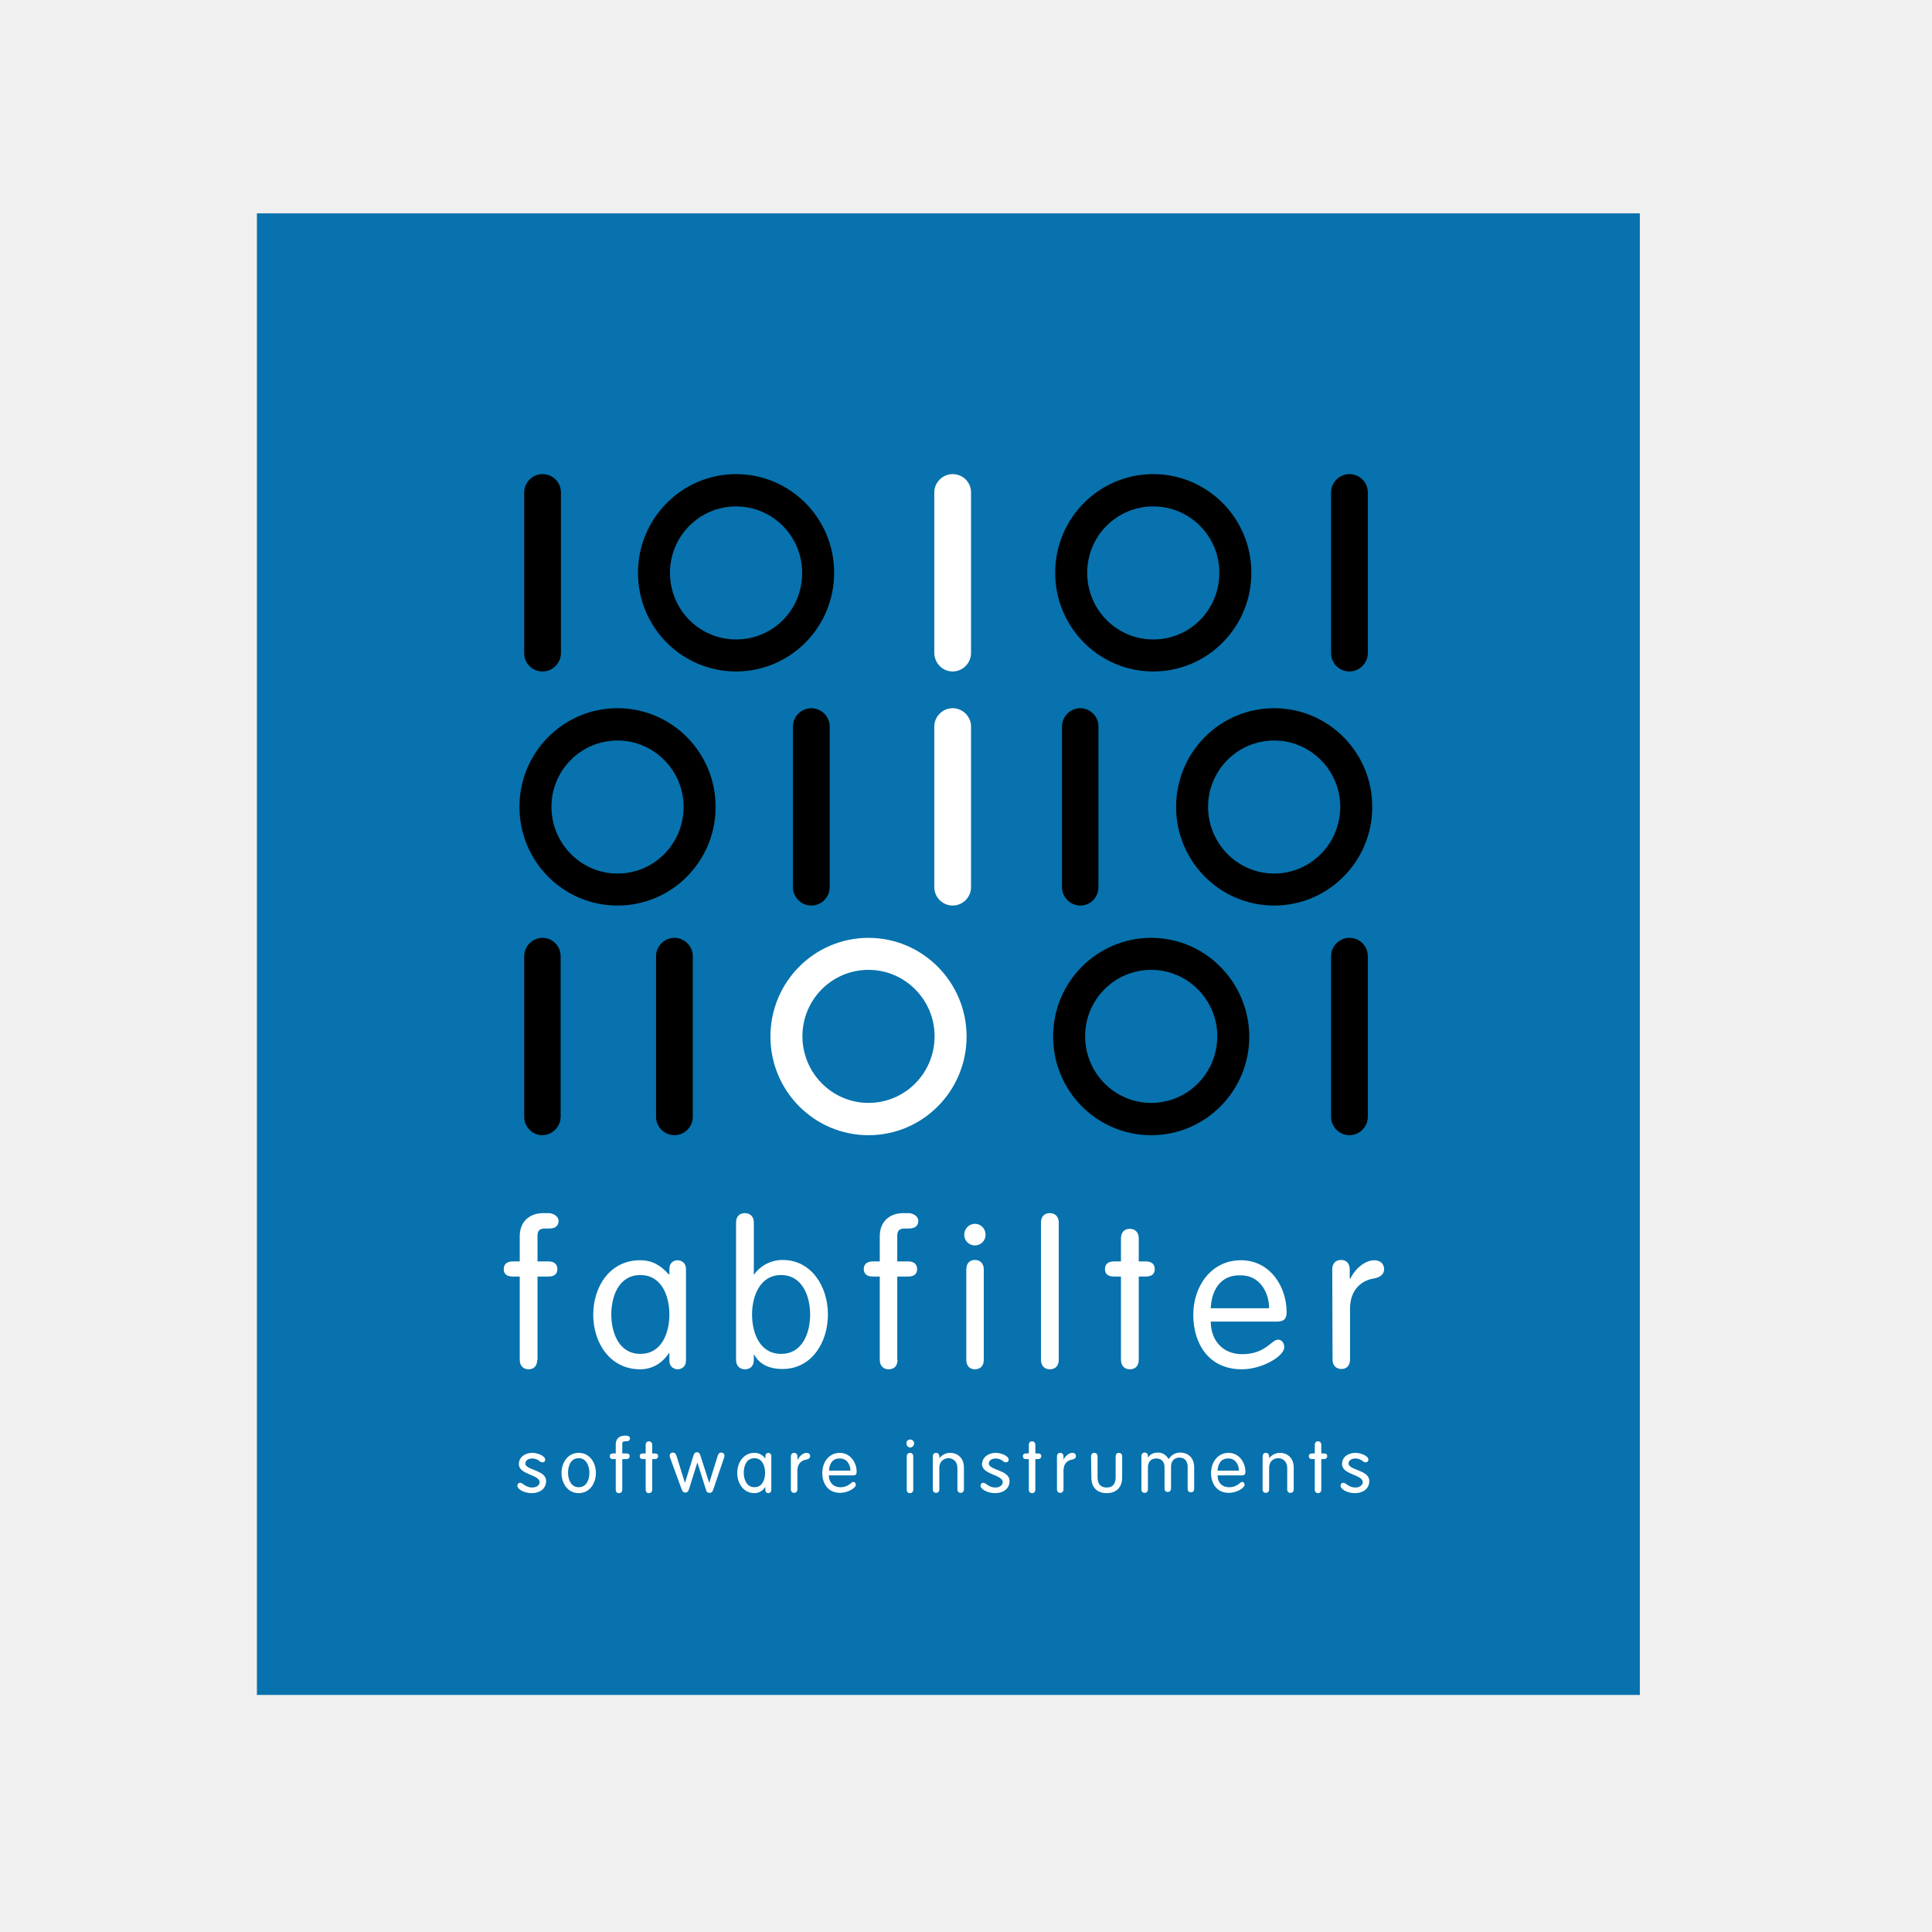
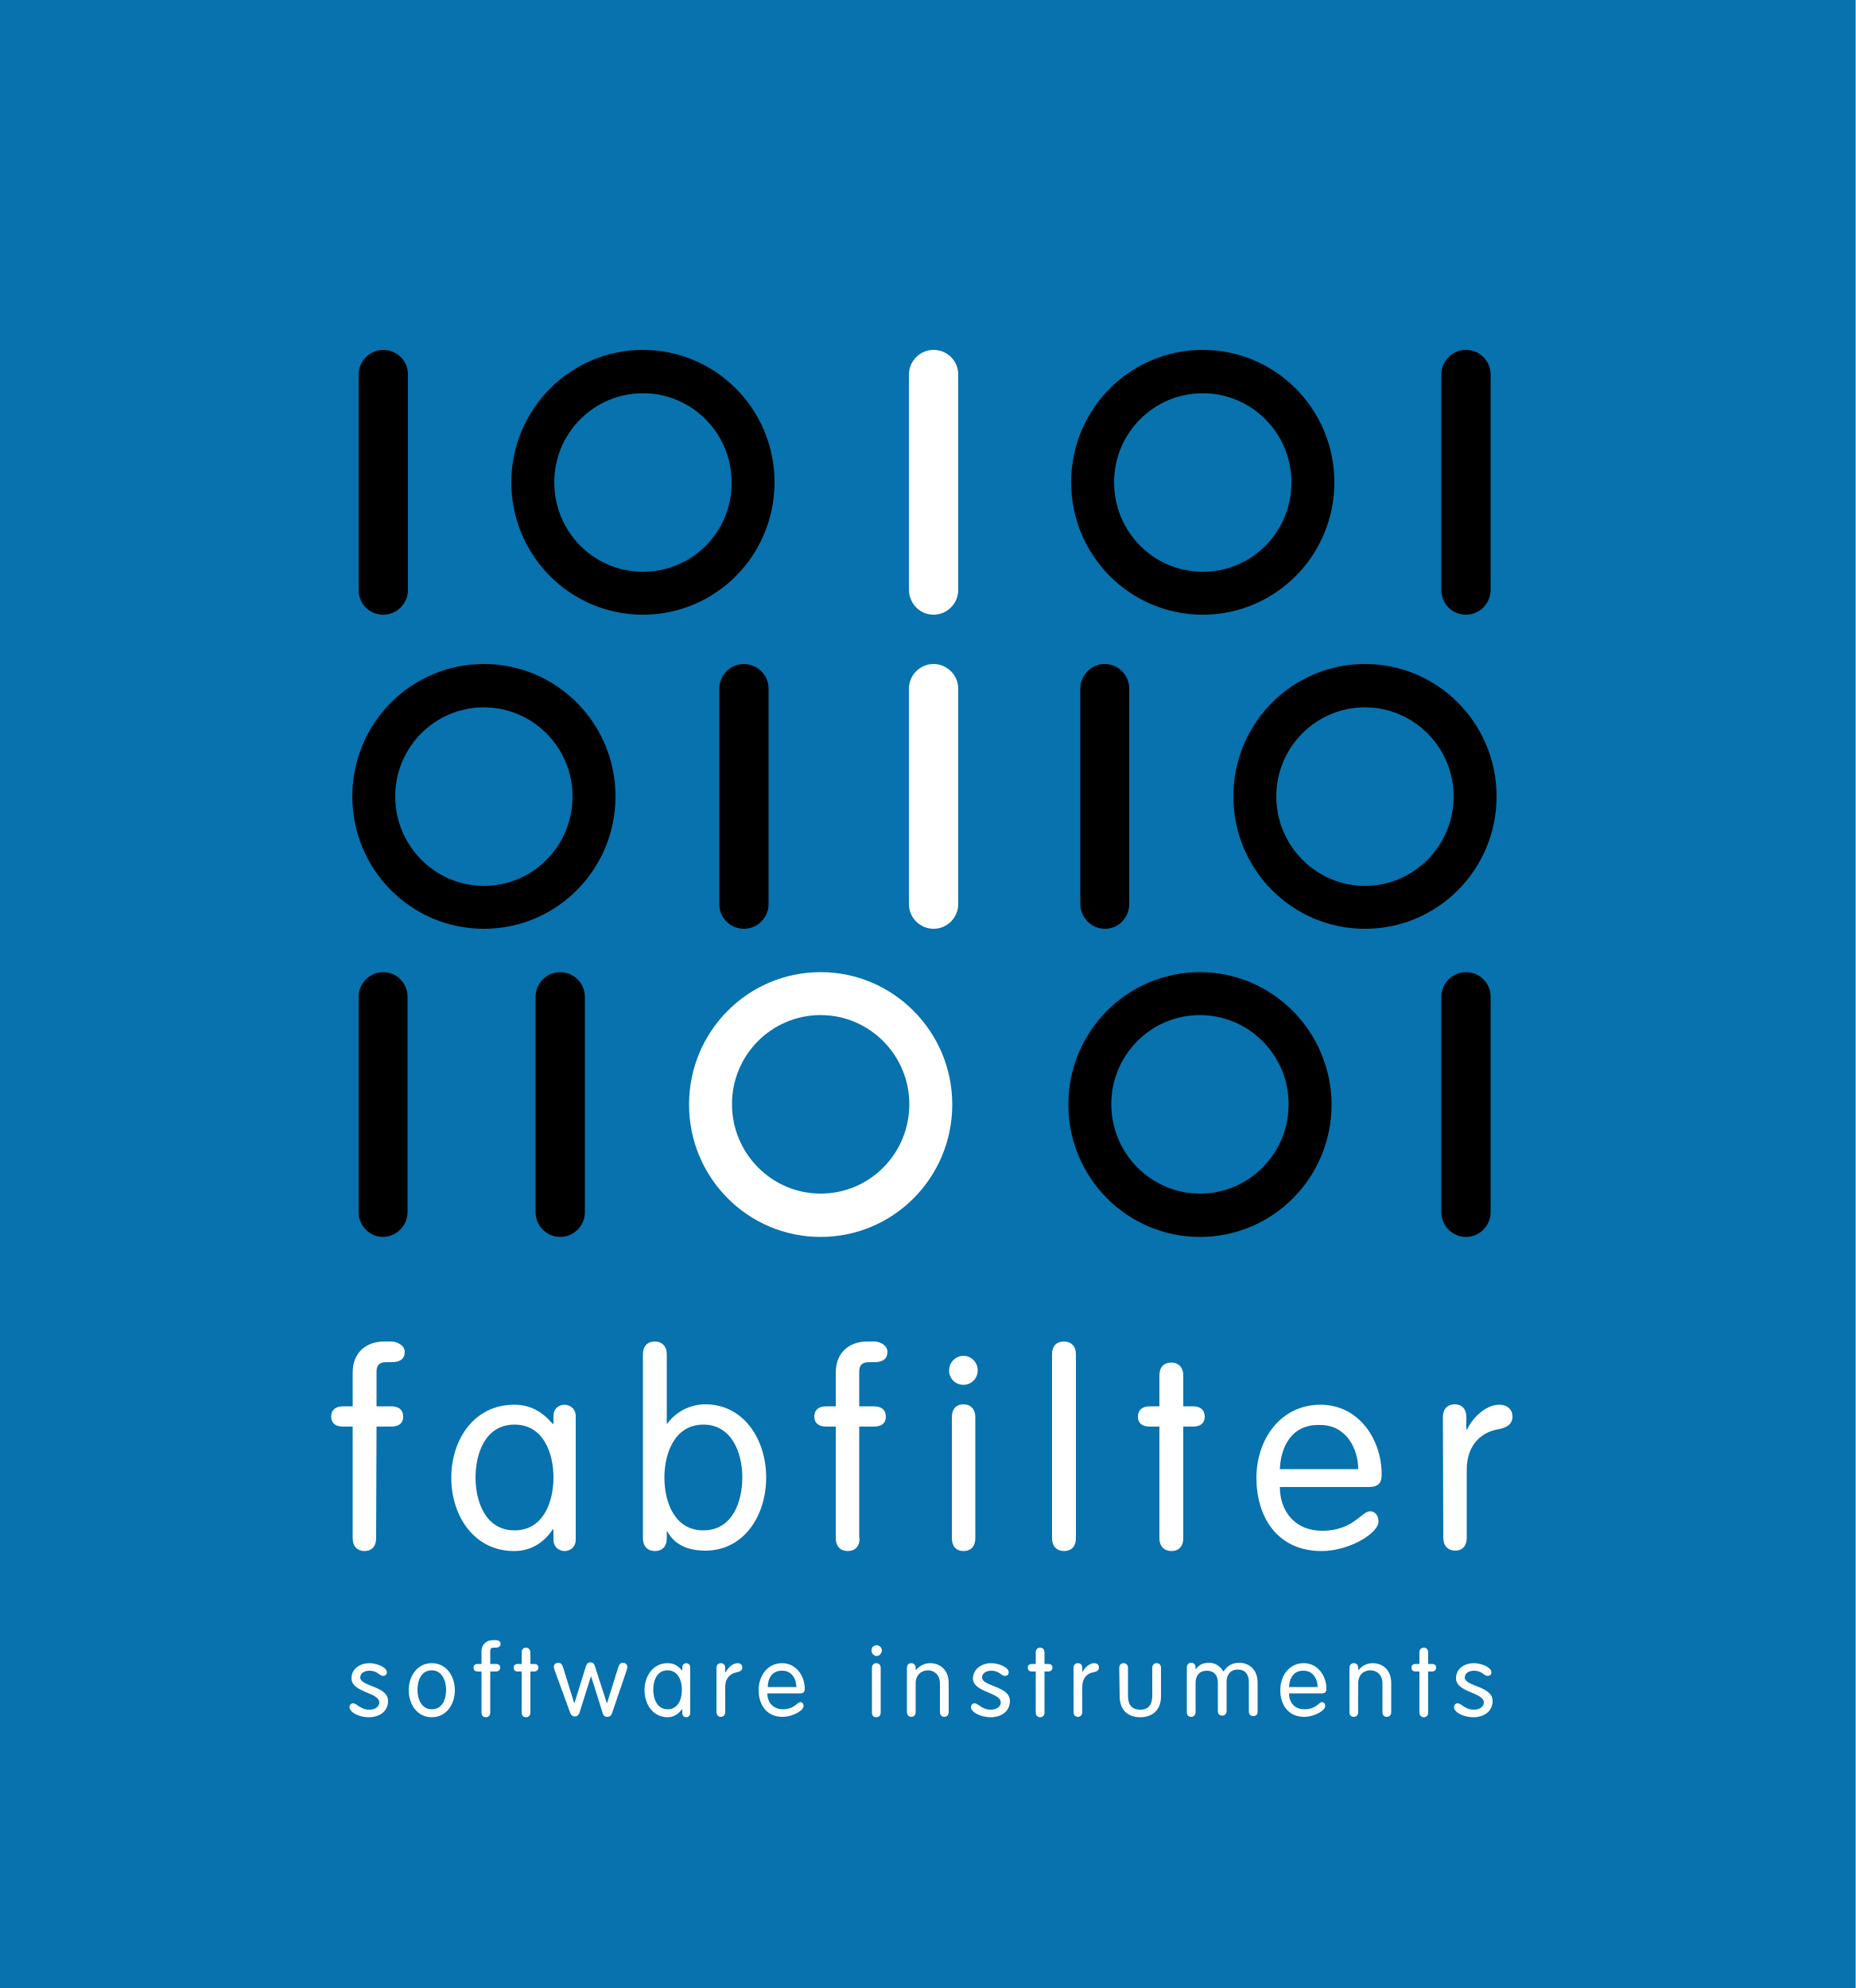
- <svg xmlns="http://www.w3.org/2000/svg" version="1.1" id="layer" x="0px" y="0px" viewBox="0 0 652 652" style="enable-background:new 0 0 652 652;" xml:space="preserve">
+ <svg xmlns="http://www.w3.org/2000/svg" version="1.1" id="layer" x="0px" y="0px" viewBox="0 0 466.7 500" style="enable-background:new 0 0 466.7 500;" xml:space="preserve">
  <style type="text/css">
	.st0{fill:#0772AD;}
	.st1{fill:#FFFFFF;}
</style>
  <g>
-     <path class="st0" d="M86.7,72h466.7v500H86.7V72z" />
-     <path d="M183.1,316.5c-3.4,0-6.2,2.8-6.2,6.2v54.2c0,3.4,2.8,6.2,6.1,6.2s6.2-2.8,6.2-6.2v-54.2   C189.2,319.2,186.4,316.5,183.1,316.5 M183.1,226.6c3.4,0,6.2-2.8,6.2-6.2v-54.2c0-3.5-2.8-6.2-6.2-6.2c-3.4,0-6.2,2.8-6.2,6.2   v54.2C176.9,223.9,179.6,226.6,183.1,226.6 M233.8,322.7c0-3.4-2.8-6.2-6.2-6.2c-3.4,0-6.2,2.8-6.2,6.2v54.2c0,3.4,2.8,6.2,6.2,6.2   c3.4,0,6.2-2.8,6.2-6.2L233.8,322.7L233.8,322.7z" />
-     <path class="st1" d="M321.5,226.6c3.4,0,6.2-2.8,6.2-6.2v-54.2c0-3.5-2.8-6.2-6.2-6.2c-3.4,0-6.2,2.8-6.2,6.2v54.2   C315.4,223.9,318.1,226.6,321.5,226.6" />
-     <path d="M455.4,226.6c3.4,0,6.2-2.8,6.2-6.2v-54.2c0-3.5-2.8-6.2-6.2-6.2c-3.4,0-6.2,2.8-6.2,6.2v54.2   C449.2,223.9,452,226.6,455.4,226.6 M389.2,160c-18.3,0-33.1,14.9-33.1,33.3c0,18.4,14.8,33.3,33.1,33.3   c18.3,0,33.1-14.9,33.1-33.3S407.5,160,389.2,160 M389.2,215.8c-12.3,0-22.3-10-22.3-22.5c0-12.4,10-22.4,22.3-22.4   c12.3,0,22.3,10,22.3,22.4C411.5,205.8,401.6,215.8,389.2,215.8 M208.4,239c-18.3,0-33.1,14.9-33.1,33.3s14.8,33.3,33.1,33.3   c18.3,0,33.1-14.9,33.1-33.3C241.5,253.9,226.7,239,208.4,239 M208.4,294.8c-12.3,0-22.3-10.1-22.3-22.5c0-12.4,10-22.4,22.3-22.4   c12.3,0,22.3,10.1,22.3,22.4C230.7,284.7,220.8,294.8,208.4,294.8 M358.4,245.2v54.2c0,3.4,2.8,6.2,6.2,6.2c3.4,0,6.1-2.8,6.1-6.2   v-54.2c0-3.5-2.8-6.2-6.2-6.2C361.2,239,358.4,241.8,358.4,245.2 M281.5,193.3c0-18.4-14.8-33.3-33.1-33.3   c-18.2,0-33.1,14.9-33.1,33.3s14.8,33.3,33.1,33.3C266.7,226.6,281.5,211.7,281.5,193.3 M248.4,215.8c-12.3,0-22.3-10-22.3-22.5   c0-12.4,10-22.4,22.3-22.4c12.3,0,22.3,10,22.3,22.4C270.8,205.8,260.8,215.8,248.4,215.8 M388.5,316.5   c-18.3,0-33.1,14.9-33.1,33.3c0,18.4,14.8,33.3,33.1,33.3c18.3,0,33.1-14.9,33.1-33.3C421.5,331.4,406.7,316.5,388.5,316.5    M388.5,372.2c-12.3,0-22.3-10.1-22.3-22.5c0-12.4,10-22.4,22.3-22.4c12.3,0,22.3,10.1,22.3,22.4   C410.8,362.2,400.8,372.2,388.5,372.2" />
-     <path class="st1" d="M321.5,239c-3.4,0-6.2,2.8-6.2,6.2v54.2c0,3.4,2.8,6.2,6.2,6.2c3.4,0,6.2-2.8,6.2-6.2v-54.2   C327.7,241.8,324.9,239,321.5,239" />
-     <path d="M455.4,316.5c-3.4,0-6.2,2.8-6.2,6.2v54.2c0,3.4,2.8,6.2,6.2,6.2c3.4,0,6.2-2.8,6.2-6.2v-54.2   C461.6,319.2,458.8,316.5,455.4,316.5" />
-     <path class="st1" d="M293.1,316.5c-18.3,0-33.1,14.9-33.1,33.3c0,18.4,14.8,33.3,33.1,33.3c18.3,0,33.1-14.9,33.1-33.3   C326.2,331.4,311.3,316.5,293.1,316.5 M293.1,372.2c-12.3,0-22.3-10.1-22.3-22.5c0-12.4,10-22.4,22.3-22.4   c12.3,0,22.3,10.1,22.3,22.4C315.4,362.2,305.4,372.2,293.1,372.2" />
-     <path d="M280,245.2c0-3.4-2.8-6.2-6.2-6.2s-6.2,2.8-6.2,6.2v54.2c0,3.4,2.8,6.2,6.2,6.2c3.4,0,6.2-2.8,6.2-6.2L280,245.2L280,245.2   z M430,239c-18.3,0-33.1,14.9-33.1,33.3s14.8,33.3,33.1,33.3c18.3,0,33.1-14.9,33.1-33.3C463.1,253.9,448.3,239,430,239 M430,294.8   c-12.3,0-22.3-10.1-22.3-22.5c0-12.4,10-22.4,22.3-22.4c12.3,0,22.3,10.1,22.3,22.4C452.3,284.7,442.3,294.8,430,294.8" />
-     <path class="st1" d="M181.3,458.9c0,2-1.1,3.2-2.9,3.2c-1.8,0-3-1.2-3-3.2v-28.1H173c-2,0-3-0.9-3-2.5c0-1.6,1-2.6,3-2.6h2.4v-8.5   c0-5.2,3.6-7.8,7.9-7.8h1.8c1.5,0,3.4,1,3.4,2.6c0,1.6-1,2.6-3.2,2.6h-1.5c-1.8,0-2.4,0.9-2.4,2.4v8.7h3.7c1.9,0,3,0.9,3,2.6   c0,1.6-1,2.5-3,2.5h-3.7V458.9z M231.5,459.2c0,2.1-1.6,2.9-2.8,2.9c-1.2,0-2.8-0.8-2.8-2.9v-2.5h-0.2c-2.5,3.7-5.9,5.4-9.7,5.4   c-10.1,0-15.8-8.9-15.8-18.4c0-9.6,5.7-18.4,15.8-18.4c4.1,0,7,1.7,9.7,4.8h0.2v-1.9c0-2.1,1.5-2.9,2.8-2.9c1.1,0,2.8,0.8,2.8,2.9   L231.5,459.2L231.5,459.2z M216.1,456.9c7.3,0,9.8-7.2,9.8-13.3s-2.5-13.3-9.8-13.3c-7.3,0-9.8,7.2-9.8,13.3   C206.3,449.8,208.9,456.9,216.1,456.9z M248.4,412.6c0-2,1.1-3.2,3-3.2c1.8,0,3,1.2,3,3.2v17.5h0.1c1.5-2.2,4.9-4.9,9.6-4.9   c9.7,0,15.3,8.9,15.3,18.4c0,9.6-5.6,18.4-15.3,18.4c-4.7,0-7.9-1.7-9.6-4.9h-0.1v1.8c0,2-1.1,3.2-3,3.2c-1.8,0-3-1.2-3-3.2V412.6   L248.4,412.6z M263.6,456.9c7.3,0,9.8-7.2,9.8-13.3c0-6.1-2.6-13.3-9.8-13.3s-9.8,7.2-9.8,13.3S256.3,456.9,263.6,456.9z    M302.9,458.9c0,2-1.1,3.2-3,3.2c-1.8,0-3-1.2-3-3.2v-28.1h-2.4c-1.9,0-3-0.9-3-2.5c0-1.6,1-2.6,3-2.6h2.4v-8.5   c0-5.2,3.6-7.8,7.9-7.8h1.8c1.5,0,3.3,1,3.3,2.6c0,1.6-1,2.6-3.2,2.6h-1.5c-1.8,0-2.4,0.9-2.4,2.4v8.7h3.7c1.9,0,3,0.9,3,2.6   c0,1.6-1,2.5-3,2.5h-3.7V458.9z M329,413c2,0,3.6,1.6,3.6,3.7c0,2-1.6,3.6-3.6,3.6c-2,0-3.6-1.6-3.6-3.6   C325.4,414.7,327,413,329,413L329,413z M332,458.9c0,2-1.1,3.2-3,3.2c-1.8,0-2.9-1.2-2.9-3.2v-30.5c0-2,1.1-3.2,2.9-3.2   c1.8,0,3,1.2,3,3.2V458.9L332,458.9z M357.3,458.9c0,2-1.1,3.2-3,3.2c-1.8,0-3-1.2-3-3.2v-46.3c0-2,1.1-3.2,3-3.2   c1.8,0,3,1.2,3,3.2V458.9L357.3,458.9z M378.3,417.9c0-2,1.1-3.2,3-3.2c1.8,0,3,1.2,3,3.2v7.8h2.4c1.9,0,3,0.9,3,2.6   c0,1.6-1,2.5-3,2.5h-2.4v28.1c0,2-1.1,3.2-3,3.2c-1.8,0-3-1.2-3-3.2v-28.1h-2.4c-2,0-3-0.9-3-2.5c0-1.6,1-2.6,3-2.6h2.4V417.9z    M408.6,446c0,6.2,3.9,11,10.6,11c7.9,0,9.9-4.9,12.1-4.9c1.1,0,2.1,0.9,2.1,2.6c0,2.9-7.3,7.4-14.3,7.4   c-11.4,0-16.4-8.9-16.4-18.4c0-9.7,6.1-18.4,16.1-18.4c9.8,0,15.4,8.9,15.4,17.5c0,2.1-0.7,3.2-3.3,3.2L408.6,446L408.6,446z    M428.3,441.5c0-5.1-3-11.1-9.5-11.1c-7.3-0.3-10,5.6-10.2,11.1L428.3,441.5L428.3,441.5z M449.6,428.4c0-2,1.1-3.2,3-3.2   c1.8,0,2.9,1.2,2.9,3.2v3.1h0.2c1.3-2.8,4.6-6.2,8.1-6.2c2.1,0,3.3,1.3,3.3,3c0,1.7-1.2,2.8-3.7,3.2c-3.5,0.6-7.8,3.3-7.8,10.2   v17.1c0,2-1.1,3.2-2.9,3.2c-1.8,0-3-1.2-3-3.2L449.6,428.4L449.6,428.4z M179.6,490.3c1.8,0,4.4,1,4.4,2.3c0,0.5-0.3,0.9-1,0.9   c-0.9,0-1.3-1.3-3.4-1.3c-1.2,0-2.3,0.6-2.3,1.7c0,2.3,7,2.1,7,5.9c0,2.8-2.4,4.1-4.8,4.1c-2.8,0-4.9-1.4-4.9-2.5   c0-0.6,0.4-1,0.9-1c1,0,1.8,1.6,4.1,1.6c1.6,0,2.5-0.9,2.5-1.8c0-2.6-7-2.5-7-6.1C175.1,491.6,177.4,490.3,179.6,490.3    M195.3,490.3c3.7,0,5.8,3.3,5.8,6.8c0,3.5-2.1,6.8-5.8,6.8c-3.7,0-5.8-3.3-5.8-6.8C189.5,493.6,191.6,490.3,195.3,490.3    M195.3,501.9c2.7,0,3.6-2.6,3.6-4.9c0-2.2-1-4.9-3.6-4.9c-2.7,0-3.6,2.6-3.6,4.9C191.7,499.3,192.7,501.9,195.3,501.9 M210,502.7   c0,0.7-0.4,1.2-1.1,1.2c-0.7,0-1.1-0.4-1.1-1.2v-10.3h-0.9c-0.7,0-1.1-0.3-1.1-1c0-0.6,0.4-0.9,1.1-0.9h0.9v-3.1   c0-1.9,1.3-2.9,2.9-2.9h0.7c0.6,0,1.2,0.3,1.2,0.9c0,0.6-0.4,1-1.2,1h-0.5c-0.7,0-0.9,0.3-0.9,0.9v3.2h1.4c0.7,0,1.1,0.3,1.1,0.9   c0,0.6-0.4,1-1.1,1H210L210,502.7L210,502.7z M217.9,487.6c0-0.7,0.4-1.2,1.1-1.2c0.6,0,1.1,0.5,1.1,1.2v2.9h0.9   c0.7,0,1.1,0.3,1.1,0.9c0,0.6-0.4,1-1.1,1h-0.9v10.3c0,0.7-0.4,1.2-1.1,1.2c-0.7,0-1.1-0.4-1.1-1.2v-10.3H217c-0.7,0-1.1-0.3-1.1-1   c0-0.6,0.4-0.9,1.1-0.9h0.9L217.9,487.6L217.9,487.6z M226.2,492.1c-0.1-0.3-0.2-0.6-0.2-0.9c0-0.4,0.3-1,1.1-1   c0.5,0,0.9,0.2,1.2,1.1l2.8,9h0.1l2.7-8.7c0.3-1,0.5-1.5,1.3-1.5c0.8,0,1,0.5,1.3,1.5l2.8,8.7h0.1l2.8-9c0.3-0.9,0.7-1.1,1.2-1.1   c0.7,0,1.1,0.6,1.1,1c0,0.3-0.1,0.5-0.2,0.9l-3.6,10.6c-0.3,0.9-0.7,1.1-1.3,1.1c-0.6,0-1-0.3-1.2-1.2l-2.8-8.9h-0.1l-2.8,8.9   c-0.3,0.9-0.7,1.1-1.2,1.1c-0.6,0-1-0.3-1.3-1.2L226.2,492.1L226.2,492.1z M260.3,502.8c0,0.8-0.6,1.1-1,1.1c-0.5,0-1-0.3-1-1.1   v-0.9h-0.1c-0.9,1.3-2.2,2-3.6,2c-3.7,0-5.8-3.3-5.8-6.8c0-3.5,2.1-6.8,5.8-6.8c1.5,0,2.6,0.6,3.6,1.8h0.1v-0.7   c0-0.8,0.6-1.1,1-1.1c0.4,0,1,0.3,1,1.1V502.8L260.3,502.8z M254.6,501.9c2.7,0,3.6-2.6,3.6-4.9c0-2.2-0.9-4.9-3.6-4.9   c-2.7,0-3.6,2.6-3.6,4.9C251,499.3,252,501.9,254.6,501.9z M266.9,491.5c0-0.7,0.4-1.2,1.1-1.2c0.7,0,1.1,0.5,1.1,1.2v1.1h0.1   c0.5-1,1.7-2.3,3-2.3c0.8,0,1.2,0.5,1.2,1.1c0,0.6-0.4,1-1.4,1.2c-1.3,0.2-2.9,1.2-2.9,3.7v6.3c0,0.7-0.4,1.2-1.1,1.2   c-0.6,0-1.1-0.4-1.1-1.2L266.9,491.5L266.9,491.5z M279.7,497.9c0,2.3,1.5,4,3.9,4c2.9,0,3.6-1.8,4.4-1.8c0.4,0,0.8,0.3,0.8,1   c0,1.1-2.7,2.7-5.3,2.7c-4.2,0-6-3.3-6-6.7c0-3.6,2.2-6.8,5.9-6.8c3.6,0,5.7,3.3,5.7,6.4c0,0.8-0.3,1.2-1.2,1.2L279.7,497.9   L279.7,497.9z M287,496.3c0-1.9-1.1-4.1-3.5-4.1c-2.7-0.1-3.7,2.1-3.7,4.1L287,496.3L287,496.3z M307.2,485.8   c0.7,0,1.3,0.6,1.3,1.3c0,0.7-0.6,1.4-1.3,1.4c-0.7,0-1.3-0.6-1.3-1.4S306.4,485.8,307.2,485.8z M308.2,502.7   c0,0.7-0.4,1.2-1.1,1.2c-0.7,0-1.1-0.4-1.1-1.2v-11.2c0-0.7,0.4-1.2,1.1-1.2c0.7,0,1.1,0.5,1.1,1.2V502.7L308.2,502.7z    M314.8,491.5c0-0.7,0.4-1.2,1.1-1.2c0.7,0,1.1,0.5,1.1,1.2v0.5l0.1,0c1-1.2,2.3-1.7,3.6-1.7c2,0,4.6,1.3,4.6,5v7.3   c0,0.7-0.4,1.2-1.1,1.2c-0.6,0-1.1-0.4-1.1-1.2v-7.2c0-2.3-1.6-3.3-3-3.3c-1.4,0-3.1,0.9-3.1,3.3v7.2c0,0.7-0.4,1.2-1.1,1.2   c-0.6,0-1.1-0.4-1.1-1.2L314.8,491.5L314.8,491.5z M336,490.3c1.8,0,4.4,1,4.4,2.3c0,0.5-0.3,0.9-1,0.9c-0.9,0-1.3-1.3-3.4-1.3   c-1.2,0-2.3,0.6-2.3,1.7c0,2.3,7,2.1,7,5.9c0,2.8-2.4,4.1-4.8,4.1c-2.8,0-5-1.4-5-2.5c0-0.6,0.4-1,0.9-1c1,0,1.8,1.6,4.1,1.6   c1.6,0,2.5-0.9,2.5-1.8c0-2.6-7-2.5-7-6.1C331.5,491.6,333.8,490.3,336,490.3 M347.2,487.6c0-0.7,0.4-1.2,1.1-1.2   c0.7,0,1.1,0.5,1.1,1.2v2.9h0.9c0.7,0,1.1,0.3,1.1,0.9c0,0.6-0.4,1-1.1,1h-0.9v10.3c0,0.7-0.4,1.2-1.1,1.2c-0.6,0-1.1-0.4-1.1-1.2   v-10.3h-0.9c-0.7,0-1.1-0.3-1.1-1c0-0.6,0.4-0.9,1.1-0.9h0.9L347.2,487.6L347.2,487.6z M356.7,491.5c0-0.7,0.4-1.2,1.1-1.2   c0.7,0,1.1,0.5,1.1,1.2v1.1h0c0.5-1,1.7-2.3,3-2.3c0.8,0,1.2,0.5,1.2,1.1c0,0.6-0.4,1-1.4,1.2c-1.3,0.2-2.8,1.2-2.8,3.7v6.3   c0,0.7-0.4,1.2-1.1,1.2c-0.6,0-1.1-0.4-1.1-1.2V491.5L356.7,491.5z M368.2,491.5c0-0.7,0.4-1.2,1.1-1.2c0.7,0,1.1,0.5,1.1,1.2v7   c0,2.3,1,3.5,3.1,3.5c2,0,3-1.2,3-3.5v-7c0-0.7,0.4-1.2,1.1-1.2c0.7,0,1.1,0.5,1.1,1.2v7.1c0,3.9-2.6,5.3-5.2,5.3   c-2.7,0-5.2-1.4-5.2-5.3L368.2,491.5L368.2,491.5z M393,495.2c0-1.9-1-3-2.8-3c-1.8,0-2.8,1.2-2.8,3v7.4c0,0.7-0.4,1.2-1.1,1.2   c-0.7,0-1.1-0.4-1.1-1.2v-11.2c0-0.7,0.4-1.2,1.1-1.2c0.7,0,1.1,0.5,1.1,1.2v0.4l0.1,0c0.5-0.7,1.3-1.6,3.3-1.6   c1.3,0,2.6,0.6,3.6,2.2c1-1.4,2.1-2.2,4-2.2c2,0,4.6,1.3,4.6,5v7.3c0,0.7-0.4,1.1-1.1,1.1c-0.7,0-1.1-0.4-1.1-1.2v-7.4   c0-1.9-1-3.1-2.8-3.1c-1.7,0-2.8,1.2-2.8,3v7.4c0,0.7-0.4,1.2-1.1,1.2c-0.7,0-1.1-0.4-1.1-1.2L393,495.2L393,495.2z M410.9,497.9   c0,2.3,1.4,4,3.9,4c2.9,0,3.6-1.8,4.4-1.8c0.4,0,0.8,0.3,0.8,1c0,1.1-2.7,2.7-5.3,2.7c-4.2,0-6-3.3-6-6.7c0-3.6,2.2-6.8,5.9-6.8   c3.6,0,5.7,3.3,5.7,6.4c0,0.8-0.3,1.2-1.2,1.2L410.9,497.9L410.9,497.9z M418.1,496.3c0-1.9-1.1-4.1-3.5-4.1   c-2.7-0.1-3.6,2.1-3.7,4.1L418.1,496.3L418.1,496.3z M426.1,491.5c0-0.7,0.4-1.2,1.1-1.2c0.7,0,1.1,0.5,1.1,1.2v0.5l0.1,0   c1-1.2,2.3-1.7,3.6-1.7c2,0,4.6,1.3,4.6,5v7.3c0,0.7-0.4,1.2-1.1,1.2c-0.7,0-1.1-0.4-1.1-1.2v-7.2c0-2.3-1.6-3.3-3-3.3   c-1.5,0-3.1,0.9-3.1,3.3v7.2c0,0.7-0.4,1.2-1.1,1.2c-0.7,0-1.1-0.4-1.1-1.2L426.1,491.5L426.1,491.5z M443.7,487.6   c0-0.7,0.4-1.2,1.1-1.2c0.7,0,1.1,0.5,1.1,1.2v2.9h0.9c0.7,0,1.1,0.3,1.1,0.9c0,0.6-0.4,1-1.1,1h-0.9v10.3c0,0.7-0.4,1.2-1.1,1.2   c-0.6,0-1.1-0.4-1.1-1.2v-10.3h-0.9c-0.7,0-1.1-0.3-1.1-1c0-0.6,0.4-0.9,1.1-0.9h0.9L443.7,487.6L443.7,487.6z M457.4,490.3   c1.8,0,4.4,1,4.4,2.3c0,0.5-0.3,0.9-1,0.9c-0.9,0-1.3-1.3-3.4-1.3c-1.2,0-2.3,0.6-2.3,1.7c0,2.3,7,2.1,7,5.9c0,2.8-2.4,4.1-4.8,4.1   c-2.8,0-4.9-1.4-4.9-2.5c0-0.6,0.4-1,0.9-1c1,0,1.8,1.6,4.1,1.6c1.6,0,2.5-0.9,2.5-1.8c0-2.6-7-2.5-7-6.1   C452.9,491.6,455.1,490.3,457.4,490.3" />
+     <path class="st0" d="M0,0h466.7v500H0V0z" />
+     <path d="M96.4,244.5c-3.4,0-6.2,2.8-6.2,6.2v54.2c0,3.4,2.8,6.2,6.1,6.2s6.2-2.8,6.2-6.2v-54.2C102.5,247.2,99.7,244.5,96.4,244.5    M96.4,154.6c3.4,0,6.2-2.8,6.2-6.2V94.2c0-3.5-2.8-6.2-6.2-6.2s-6.2,2.8-6.2,6.2v54.2C90.2,151.9,92.9,154.6,96.4,154.6    M147.1,250.7c0-3.4-2.8-6.2-6.2-6.2s-6.2,2.8-6.2,6.2v54.2c0,3.4,2.8,6.2,6.2,6.2s6.2-2.8,6.2-6.2V250.7L147.1,250.7z" />
+     <path class="st1" d="M234.8,154.6c3.4,0,6.2-2.8,6.2-6.2V94.2c0-3.5-2.8-6.2-6.2-6.2c-3.4,0-6.2,2.8-6.2,6.2v54.2   C228.7,151.9,231.4,154.6,234.8,154.6" />
+     <path d="M368.7,154.6c3.4,0,6.2-2.8,6.2-6.2V94.2c0-3.5-2.8-6.2-6.2-6.2s-6.2,2.8-6.2,6.2v54.2   C362.5,151.9,365.3,154.6,368.7,154.6 M302.5,88c-18.3,0-33.1,14.9-33.1,33.3s14.8,33.3,33.1,33.3s33.1-14.9,33.1-33.3   S320.8,88,302.5,88 M302.5,143.8c-12.3,0-22.3-10-22.3-22.5c0-12.4,10-22.4,22.3-22.4s22.3,10,22.3,22.4   C324.8,133.8,314.9,143.8,302.5,143.8 M121.7,167c-18.3,0-33.1,14.9-33.1,33.3s14.8,33.3,33.1,33.3s33.1-14.9,33.1-33.3   S140,167,121.7,167 M121.7,222.8c-12.3,0-22.3-10.1-22.3-22.5s10-22.4,22.3-22.4S144,188,144,200.3   C144,212.7,134.1,222.8,121.7,222.8 M271.7,173.2v54.2c0,3.4,2.8,6.2,6.2,6.2c3.4,0,6.1-2.8,6.1-6.2v-54.2c0-3.5-2.8-6.2-6.2-6.2   C274.5,167,271.7,169.8,271.7,173.2 M194.8,121.3c0-18.4-14.8-33.3-33.1-33.3c-18.2,0-33.1,14.9-33.1,33.3s14.8,33.3,33.1,33.3   S194.8,139.7,194.8,121.3 M161.7,143.8c-12.3,0-22.3-10-22.3-22.5c0-12.4,10-22.4,22.3-22.4c12.3,0,22.3,10,22.3,22.4   C184.1,133.8,174.1,143.8,161.7,143.8 M301.8,244.5c-18.3,0-33.1,14.9-33.1,33.3s14.8,33.3,33.1,33.3s33.1-14.9,33.1-33.3   C334.8,259.4,320,244.5,301.8,244.5 M301.8,300.2c-12.3,0-22.3-10.1-22.3-22.5s10-22.4,22.3-22.4s22.3,10.1,22.3,22.4   C324.1,290.2,314.1,300.2,301.8,300.2" />
+     <path class="st1" d="M234.8,167c-3.4,0-6.2,2.8-6.2,6.2v54.2c0,3.4,2.8,6.2,6.2,6.2c3.4,0,6.2-2.8,6.2-6.2v-54.2   C241,169.8,238.2,167,234.8,167" />
+     <path d="M368.7,244.5c-3.4,0-6.2,2.8-6.2,6.2v54.2c0,3.4,2.8,6.2,6.2,6.2c3.4,0,6.2-2.8,6.2-6.2v-54.2   C374.9,247.2,372.1,244.5,368.7,244.5" />
+     <path class="st1" d="M206.4,244.5c-18.3,0-33.1,14.9-33.1,33.3s14.8,33.3,33.1,33.3c18.3,0,33.1-14.9,33.1-33.3   S224.6,244.5,206.4,244.5 M206.4,300.2c-12.3,0-22.3-10.1-22.3-22.5s10-22.4,22.3-22.4s22.3,10.1,22.3,22.4   C228.7,290.2,218.7,300.2,206.4,300.2" />
+     <path d="M193.3,173.2c0-3.4-2.8-6.2-6.2-6.2s-6.2,2.8-6.2,6.2v54.2c0,3.4,2.8,6.2,6.2,6.2c3.4,0,6.2-2.8,6.2-6.2V173.2L193.3,173.2   z M343.3,167c-18.3,0-33.1,14.9-33.1,33.3s14.8,33.3,33.1,33.3s33.1-14.9,33.1-33.3S361.6,167,343.3,167 M343.3,222.8   c-12.3,0-22.3-10.1-22.3-22.5s10-22.4,22.3-22.4s22.3,10.1,22.3,22.4C365.6,212.7,355.6,222.8,343.3,222.8" />
+     <path class="st1" d="M94.6,386.9c0,2-1.1,3.2-2.9,3.2c-1.8,0-3-1.2-3-3.2v-28.1h-2.4c-2,0-3-0.9-3-2.5s1-2.6,3-2.6h2.4v-8.5   c0-5.2,3.6-7.8,7.9-7.8h1.8c1.5,0,3.4,1,3.4,2.6s-1,2.6-3.2,2.6h-1.5c-1.8,0-2.4,0.9-2.4,2.4v8.7h3.7c1.9,0,3,0.9,3,2.6   c0,1.6-1,2.5-3,2.5h-3.7L94.6,386.9L94.6,386.9z M144.8,387.2c0,2.1-1.6,2.9-2.8,2.9s-2.8-0.8-2.8-2.9v-2.5H139   c-2.5,3.7-5.9,5.4-9.7,5.4c-10.1,0-15.8-8.9-15.8-18.4c0-9.6,5.7-18.4,15.8-18.4c4.1,0,7,1.7,9.7,4.8h0.2v-1.9   c0-2.1,1.5-2.9,2.8-2.9c1.1,0,2.8,0.8,2.8,2.9V387.2L144.8,387.2z M129.4,384.9c7.3,0,9.8-7.2,9.8-13.3s-2.5-13.3-9.8-13.3   s-9.8,7.2-9.8,13.3C119.6,377.8,122.2,384.9,129.4,384.9z M161.7,340.6c0-2,1.1-3.2,3-3.2c1.8,0,3,1.2,3,3.2v17.5h0.1   c1.5-2.2,4.9-4.9,9.6-4.9c9.7,0,15.3,8.9,15.3,18.4c0,9.6-5.6,18.4-15.3,18.4c-4.7,0-7.9-1.7-9.6-4.9h-0.1v1.8c0,2-1.1,3.2-3,3.2   c-1.8,0-3-1.2-3-3.2V340.6L161.7,340.6z M176.9,384.9c7.3,0,9.8-7.2,9.8-13.3c0-6.1-2.6-13.3-9.8-13.3s-9.8,7.2-9.8,13.3   S169.6,384.9,176.9,384.9z M216.2,386.9c0,2-1.1,3.2-3,3.2c-1.8,0-3-1.2-3-3.2v-28.1h-2.4c-1.9,0-3-0.9-3-2.5s1-2.6,3-2.6h2.4v-8.5   c0-5.2,3.6-7.8,7.9-7.8h1.8c1.5,0,3.3,1,3.3,2.6s-1,2.6-3.2,2.6h-1.5c-1.8,0-2.4,0.9-2.4,2.4v8.7h3.7c1.9,0,3,0.9,3,2.6   c0,1.6-1,2.5-3,2.5h-3.7v28.1H216.2z M242.3,341c2,0,3.6,1.6,3.6,3.7c0,2-1.6,3.6-3.6,3.6s-3.6-1.6-3.6-3.6S240.3,341,242.3,341   L242.3,341z M245.3,386.9c0,2-1.1,3.2-3,3.2c-1.8,0-2.9-1.2-2.9-3.2v-30.5c0-2,1.1-3.2,2.9-3.2s3,1.2,3,3.2V386.9L245.3,386.9z    M270.6,386.9c0,2-1.1,3.2-3,3.2c-1.8,0-3-1.2-3-3.2v-46.3c0-2,1.1-3.2,3-3.2c1.8,0,3,1.2,3,3.2V386.9L270.6,386.9z M291.6,345.9   c0-2,1.1-3.2,3-3.2c1.8,0,3,1.2,3,3.2v7.8h2.4c1.9,0,3,0.9,3,2.6c0,1.6-1,2.5-3,2.5h-2.4v28.1c0,2-1.1,3.2-3,3.2   c-1.8,0-3-1.2-3-3.2v-28.1h-2.4c-2,0-3-0.9-3-2.5s1-2.6,3-2.6h2.4V345.9z M321.9,374c0,6.2,3.9,11,10.6,11c7.9,0,9.9-4.9,12.1-4.9   c1.1,0,2.1,0.9,2.1,2.6c0,2.9-7.3,7.4-14.3,7.4c-11.4,0-16.4-8.9-16.4-18.4c0-9.7,6.1-18.4,16.1-18.4c9.8,0,15.4,8.9,15.4,17.5   c0,2.1-0.7,3.2-3.3,3.2L321.9,374L321.9,374z M341.6,369.5c0-5.1-3-11.1-9.5-11.1c-7.3-0.3-10,5.6-10.2,11.1H341.6L341.6,369.5z    M362.9,356.4c0-2,1.1-3.2,3-3.2c1.8,0,2.9,1.2,2.9,3.2v3.1h0.2c1.3-2.8,4.6-6.2,8.1-6.2c2.1,0,3.3,1.3,3.3,3s-1.2,2.8-3.7,3.2   c-3.5,0.6-7.8,3.3-7.8,10.2v17.1c0,2-1.1,3.2-2.9,3.2s-3-1.2-3-3.2L362.9,356.4L362.9,356.4z M92.9,418.3c1.8,0,4.4,1,4.4,2.3   c0,0.5-0.3,0.9-1,0.9c-0.9,0-1.3-1.3-3.4-1.3c-1.2,0-2.3,0.6-2.3,1.7c0,2.3,7,2.1,7,5.9c0,2.8-2.4,4.1-4.8,4.1   c-2.8,0-4.9-1.4-4.9-2.5c0-0.6,0.4-1,0.9-1c1,0,1.8,1.6,4.1,1.6c1.6,0,2.5-0.9,2.5-1.8c0-2.6-7-2.5-7-6.1   C88.4,419.6,90.7,418.3,92.9,418.3 M108.6,418.3c3.7,0,5.8,3.3,5.8,6.8s-2.1,6.8-5.8,6.8s-5.8-3.3-5.8-6.8   C102.8,421.6,104.9,418.3,108.6,418.3 M108.6,429.9c2.7,0,3.6-2.6,3.6-4.9c0-2.2-1-4.9-3.6-4.9c-2.7,0-3.6,2.6-3.6,4.9   S106,429.9,108.6,429.9 M123.3,430.7c0,0.7-0.4,1.2-1.1,1.2c-0.7,0-1.1-0.4-1.1-1.2v-10.3h-0.9c-0.7,0-1.1-0.3-1.1-1   c0-0.6,0.4-0.9,1.1-0.9h0.9v-3.1c0-1.9,1.3-2.9,2.9-2.9h0.7c0.6,0,1.2,0.3,1.2,0.9s-0.4,1-1.2,1h-0.5c-0.7,0-0.9,0.3-0.9,0.9v3.2   h1.4c0.7,0,1.1,0.3,1.1,0.9s-0.4,1-1.1,1h-1.4V430.7L123.3,430.7z M131.2,415.6c0-0.7,0.4-1.2,1.1-1.2c0.6,0,1.1,0.5,1.1,1.2v2.9   h0.9c0.7,0,1.1,0.3,1.1,0.9s-0.4,1-1.1,1h-0.9v10.3c0,0.7-0.4,1.2-1.1,1.2c-0.7,0-1.1-0.4-1.1-1.2v-10.3h-0.9c-0.7,0-1.1-0.3-1.1-1   c0-0.6,0.4-0.9,1.1-0.9h0.9V415.6L131.2,415.6z M139.5,420.1c-0.1-0.3-0.2-0.6-0.2-0.9c0-0.4,0.3-1,1.1-1c0.5,0,0.9,0.2,1.2,1.1   l2.8,9h0.1l2.7-8.7c0.3-1,0.5-1.5,1.3-1.5s1,0.5,1.3,1.5l2.8,8.7h0.1l2.8-9c0.3-0.9,0.7-1.1,1.2-1.1c0.7,0,1.1,0.6,1.1,1   c0,0.3-0.1,0.5-0.2,0.9l-3.6,10.6c-0.3,0.9-0.7,1.1-1.3,1.1s-1-0.3-1.2-1.2l-2.8-8.9h-0.1l-2.8,8.9c-0.3,0.9-0.7,1.1-1.2,1.1   c-0.6,0-1-0.3-1.3-1.2L139.5,420.1L139.5,420.1z M173.6,430.8c0,0.8-0.6,1.1-1,1.1c-0.5,0-1-0.3-1-1.1v-0.9h-0.1   c-0.9,1.3-2.2,2-3.6,2c-3.7,0-5.8-3.3-5.8-6.8s2.1-6.8,5.8-6.8c1.5,0,2.6,0.6,3.6,1.8h0.1v-0.7c0-0.8,0.6-1.1,1-1.1s1,0.3,1,1.1   V430.8L173.6,430.8z M167.9,429.9c2.7,0,3.6-2.6,3.6-4.9c0-2.2-0.9-4.9-3.6-4.9c-2.7,0-3.6,2.6-3.6,4.9S165.3,429.9,167.9,429.9z    M180.2,419.5c0-0.7,0.4-1.2,1.1-1.2s1.1,0.5,1.1,1.2v1.1h0.1c0.5-1,1.7-2.3,3-2.3c0.8,0,1.2,0.5,1.2,1.1s-0.4,1-1.4,1.2   c-1.3,0.2-2.9,1.2-2.9,3.7v6.3c0,0.7-0.4,1.2-1.1,1.2c-0.6,0-1.1-0.4-1.1-1.2L180.2,419.5L180.2,419.5z M193,425.9   c0,2.3,1.5,4,3.9,4c2.9,0,3.6-1.8,4.4-1.8c0.4,0,0.8,0.3,0.8,1c0,1.1-2.7,2.7-5.3,2.7c-4.2,0-6-3.3-6-6.7c0-3.6,2.2-6.8,5.9-6.8   c3.6,0,5.7,3.3,5.7,6.4c0,0.8-0.3,1.2-1.2,1.2L193,425.9L193,425.9z M200.3,424.3c0-1.9-1.1-4.1-3.5-4.1c-2.7-0.1-3.7,2.1-3.7,4.1   H200.3L200.3,424.3z M220.5,413.8c0.7,0,1.3,0.6,1.3,1.3c0,0.7-0.6,1.4-1.3,1.4c-0.7,0-1.3-0.6-1.3-1.4S219.7,413.8,220.5,413.8z    M221.5,430.7c0,0.7-0.4,1.2-1.1,1.2s-1.1-0.4-1.1-1.2v-11.2c0-0.7,0.4-1.2,1.1-1.2s1.1,0.5,1.1,1.2V430.7L221.5,430.7z    M228.1,419.5c0-0.7,0.4-1.2,1.1-1.2s1.1,0.5,1.1,1.2v0.5h0.1c1-1.2,2.3-1.7,3.6-1.7c2,0,4.6,1.3,4.6,5v7.3c0,0.7-0.4,1.2-1.1,1.2   c-0.6,0-1.1-0.4-1.1-1.2v-7.2c0-2.3-1.6-3.3-3-3.3s-3.1,0.9-3.1,3.3v7.2c0,0.7-0.4,1.2-1.1,1.2c-0.6,0-1.1-0.4-1.1-1.2V419.5   L228.1,419.5z M249.3,418.3c1.8,0,4.4,1,4.4,2.3c0,0.5-0.3,0.9-1,0.9c-0.9,0-1.3-1.3-3.4-1.3c-1.2,0-2.3,0.6-2.3,1.7   c0,2.3,7,2.1,7,5.9c0,2.8-2.4,4.1-4.8,4.1c-2.8,0-5-1.4-5-2.5c0-0.6,0.4-1,0.9-1c1,0,1.8,1.6,4.1,1.6c1.6,0,2.5-0.9,2.5-1.8   c0-2.6-7-2.5-7-6.1C244.8,419.6,247.1,418.3,249.3,418.3 M260.5,415.6c0-0.7,0.4-1.2,1.1-1.2s1.1,0.5,1.1,1.2v2.9h0.9   c0.7,0,1.1,0.3,1.1,0.9s-0.4,1-1.1,1h-0.9v10.3c0,0.7-0.4,1.2-1.1,1.2c-0.6,0-1.1-0.4-1.1-1.2v-10.3h-0.9c-0.7,0-1.1-0.3-1.1-1   c0-0.6,0.4-0.9,1.1-0.9h0.9V415.6L260.5,415.6z M270,419.5c0-0.7,0.4-1.2,1.1-1.2s1.1,0.5,1.1,1.2v1.1l0,0c0.5-1,1.7-2.3,3-2.3   c0.8,0,1.2,0.5,1.2,1.1s-0.4,1-1.4,1.2c-1.3,0.2-2.8,1.2-2.8,3.7v6.3c0,0.7-0.4,1.2-1.1,1.2c-0.6,0-1.1-0.4-1.1-1.2L270,419.5   L270,419.5z M281.5,419.5c0-0.7,0.4-1.2,1.1-1.2s1.1,0.5,1.1,1.2v7c0,2.3,1,3.5,3.1,3.5c2,0,3-1.2,3-3.5v-7c0-0.7,0.4-1.2,1.1-1.2   s1.1,0.5,1.1,1.2v7.1c0,3.9-2.6,5.3-5.2,5.3c-2.7,0-5.2-1.4-5.2-5.3L281.5,419.5L281.5,419.5z M306.3,423.2c0-1.9-1-3-2.8-3   s-2.8,1.2-2.8,3v7.4c0,0.7-0.4,1.2-1.1,1.2s-1.1-0.4-1.1-1.2v-11.2c0-0.7,0.4-1.2,1.1-1.2s1.1,0.5,1.1,1.2v0.4h0.1   c0.5-0.7,1.3-1.6,3.3-1.6c1.3,0,2.6,0.6,3.6,2.2c1-1.4,2.1-2.2,4-2.2c2,0,4.6,1.3,4.6,5v7.3c0,0.7-0.4,1.1-1.1,1.1   s-1.1-0.4-1.1-1.2V423c0-1.9-1-3.1-2.8-3.1c-1.7,0-2.8,1.2-2.8,3v7.4c0,0.7-0.4,1.2-1.1,1.2s-1.1-0.4-1.1-1.2L306.3,423.2   L306.3,423.2z M324.2,425.9c0,2.3,1.4,4,3.9,4c2.9,0,3.6-1.8,4.4-1.8c0.4,0,0.8,0.3,0.8,1c0,1.1-2.7,2.7-5.3,2.7   c-4.2,0-6-3.3-6-6.7c0-3.6,2.2-6.8,5.9-6.8c3.6,0,5.7,3.3,5.7,6.4c0,0.8-0.3,1.2-1.2,1.2L324.2,425.9L324.2,425.9z M331.4,424.3   c0-1.9-1.1-4.1-3.5-4.1c-2.7-0.1-3.6,2.1-3.7,4.1H331.4L331.4,424.3z M339.4,419.5c0-0.7,0.4-1.2,1.1-1.2s1.1,0.5,1.1,1.2v0.5h0.1   c1-1.2,2.3-1.7,3.6-1.7c2,0,4.6,1.3,4.6,5v7.3c0,0.7-0.4,1.2-1.1,1.2s-1.1-0.4-1.1-1.2v-7.2c0-2.3-1.6-3.3-3-3.3   c-1.5,0-3.1,0.9-3.1,3.3v7.2c0,0.7-0.4,1.2-1.1,1.2s-1.1-0.4-1.1-1.2V419.5L339.4,419.5z M357,415.6c0-0.7,0.4-1.2,1.1-1.2   s1.1,0.5,1.1,1.2v2.9h0.9c0.7,0,1.1,0.3,1.1,0.9s-0.4,1-1.1,1h-0.9v10.3c0,0.7-0.4,1.2-1.1,1.2c-0.6,0-1.1-0.4-1.1-1.2v-10.3h-0.9   c-0.7,0-1.1-0.3-1.1-1c0-0.6,0.4-0.9,1.1-0.9h0.9V415.6L357,415.6z M370.7,418.3c1.8,0,4.4,1,4.4,2.3c0,0.5-0.3,0.9-1,0.9   c-0.9,0-1.3-1.3-3.4-1.3c-1.2,0-2.3,0.6-2.3,1.7c0,2.3,7,2.1,7,5.9c0,2.8-2.4,4.1-4.8,4.1c-2.8,0-4.9-1.4-4.9-2.5   c0-0.6,0.4-1,0.9-1c1,0,1.8,1.6,4.1,1.6c1.6,0,2.5-0.9,2.5-1.8c0-2.6-7-2.5-7-6.1C366.2,419.6,368.4,418.3,370.7,418.3" />
  </g>
</svg>
